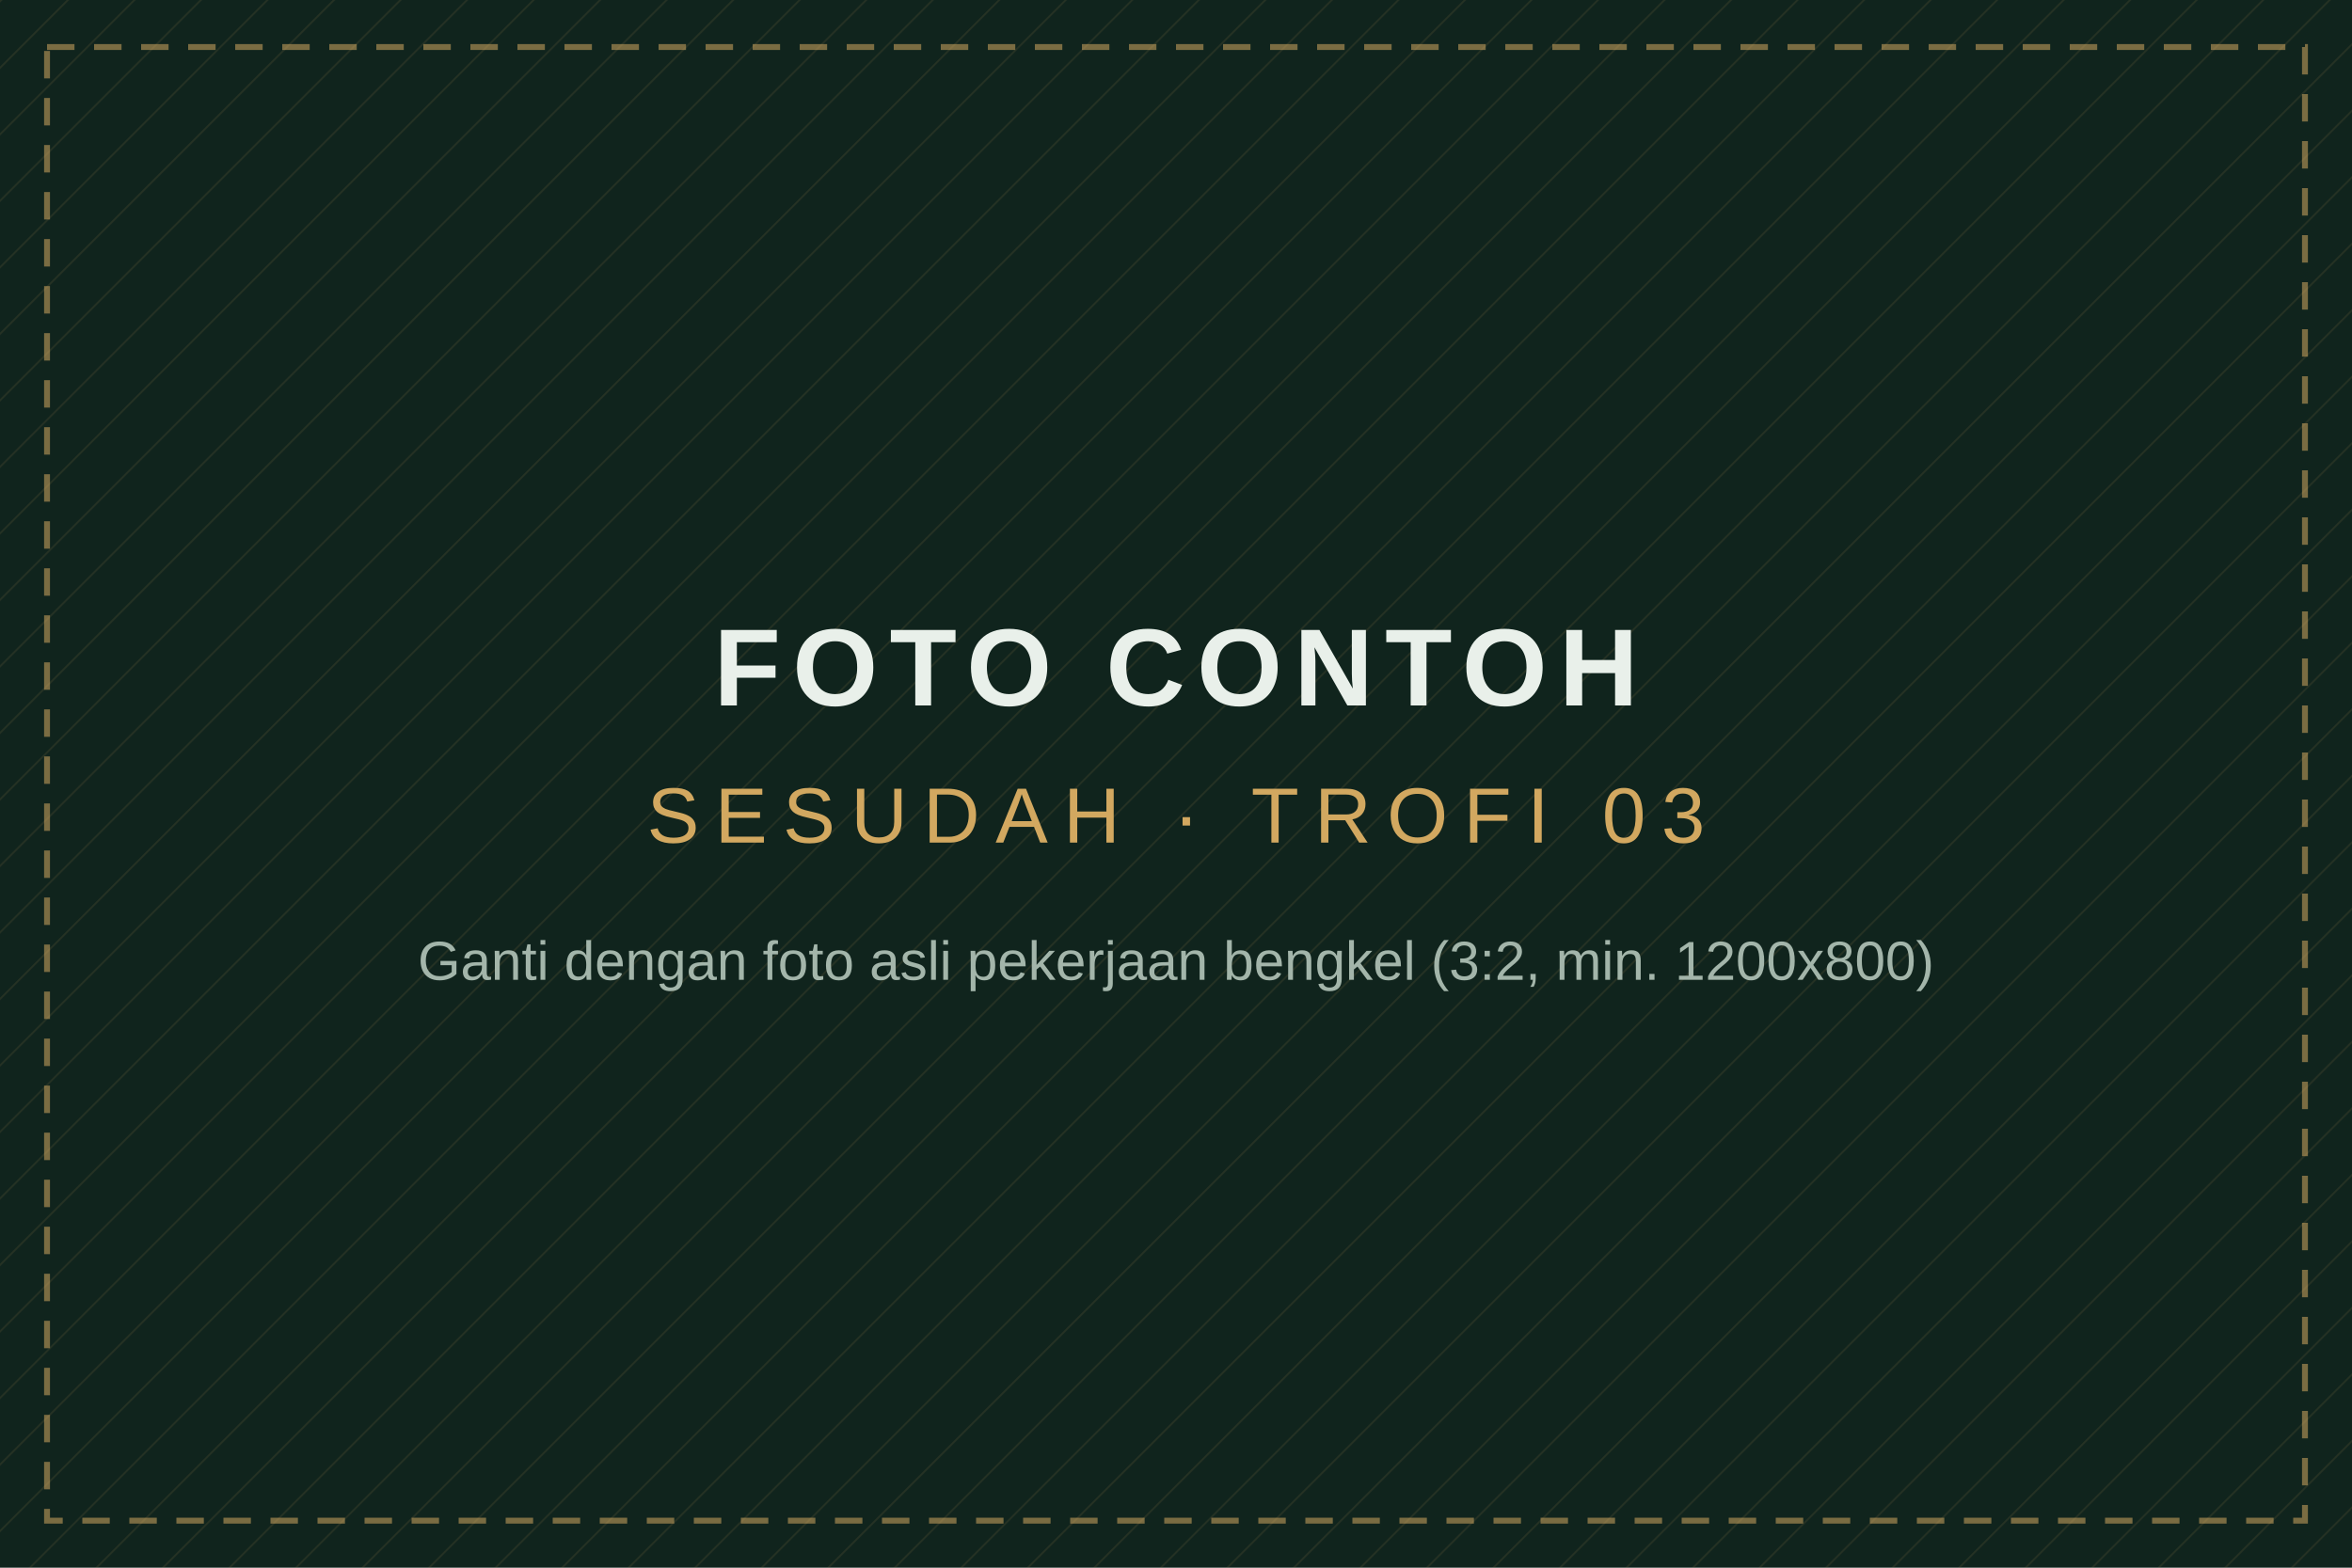
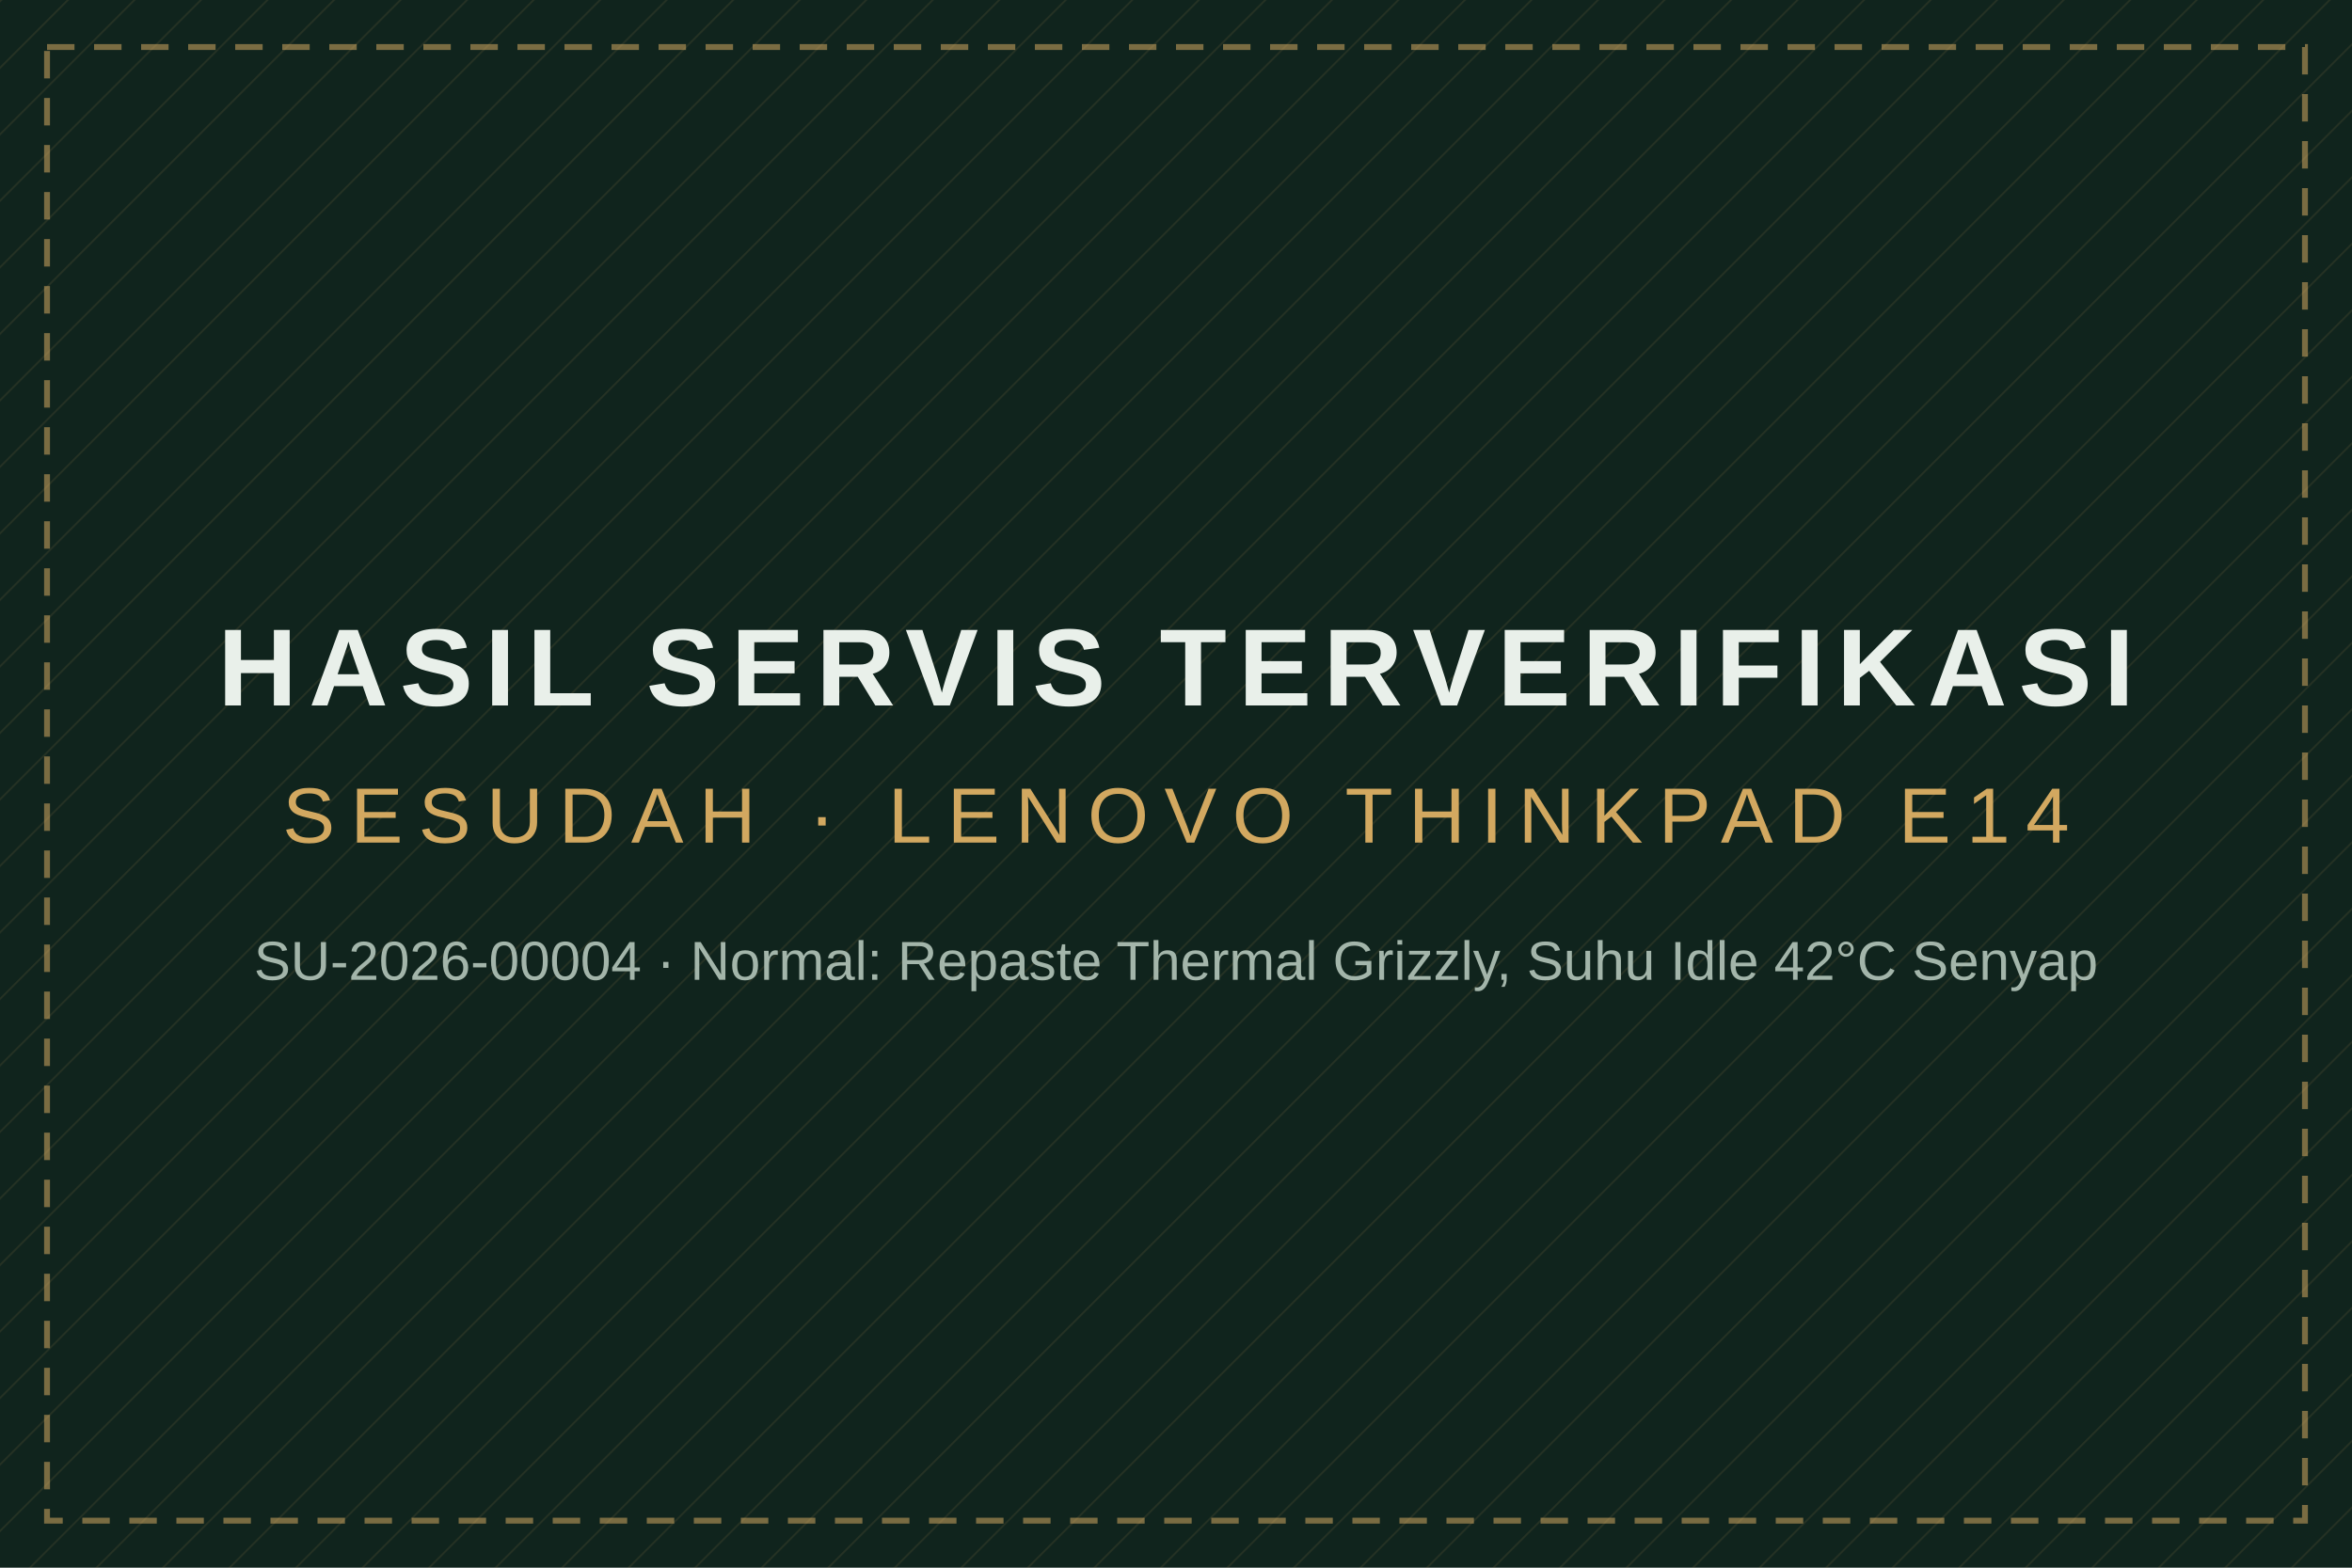
<svg xmlns="http://www.w3.org/2000/svg" viewBox="0 0 1200 800" role="img" aria-label="Placeholder foto sesudah trofi 03">
  <defs>
    <pattern id="h" width="24" height="24" patternUnits="userSpaceOnUse" patternTransform="rotate(45)">
      <line x1="0" y1="0" x2="0" y2="24" stroke="#d2a860" stroke-opacity=".10" stroke-width="2" />
    </pattern>
  </defs>
  <rect width="1200" height="800" fill="#10241d" />
  <rect width="1200" height="800" fill="url(#h)" />
  <rect x="24" y="24" width="1152" height="752" fill="none" stroke="#d2a860" stroke-opacity=".55" stroke-width="3" stroke-dasharray="14 10" />
-   <text x="600" y="360" text-anchor="middle" font-family="Arial,sans-serif" font-size="56" font-weight="700" fill="#e9f0ea" letter-spacing="6">FOTO CONTOH</text>
-   <text x="600" y="430" text-anchor="middle" font-family="Arial,sans-serif" font-size="40" fill="#d2a860" letter-spacing="8">SESUDAH · TROFI 03</text>
-   <text x="600" y="500" text-anchor="middle" font-family="Arial,sans-serif" font-size="28" fill="#a3b5aa">Ganti dengan foto asli pekerjaan bengkel (3:2, min. 1200x800)</text>
+   <text x="600" y="360" text-anchor="middle" font-family="Arial,sans-serif" font-size="56" font-weight="700" fill="#e9f0ea" letter-spacing="6">HASIL SERVIS TERVERIFIKASI</text>
+   <text x="600" y="430" text-anchor="middle" font-family="Arial,sans-serif" font-size="40" fill="#d2a860" letter-spacing="8">SESUDAH · LENOVO THINKPAD E14</text>
+   <text x="600" y="500" text-anchor="middle" font-family="Arial,sans-serif" font-size="28" fill="#a3b5aa">SU-2026-00004 · Normal: Repaste Thermal Grizzly, Suhu Idle 42°C Senyap</text>
</svg>
